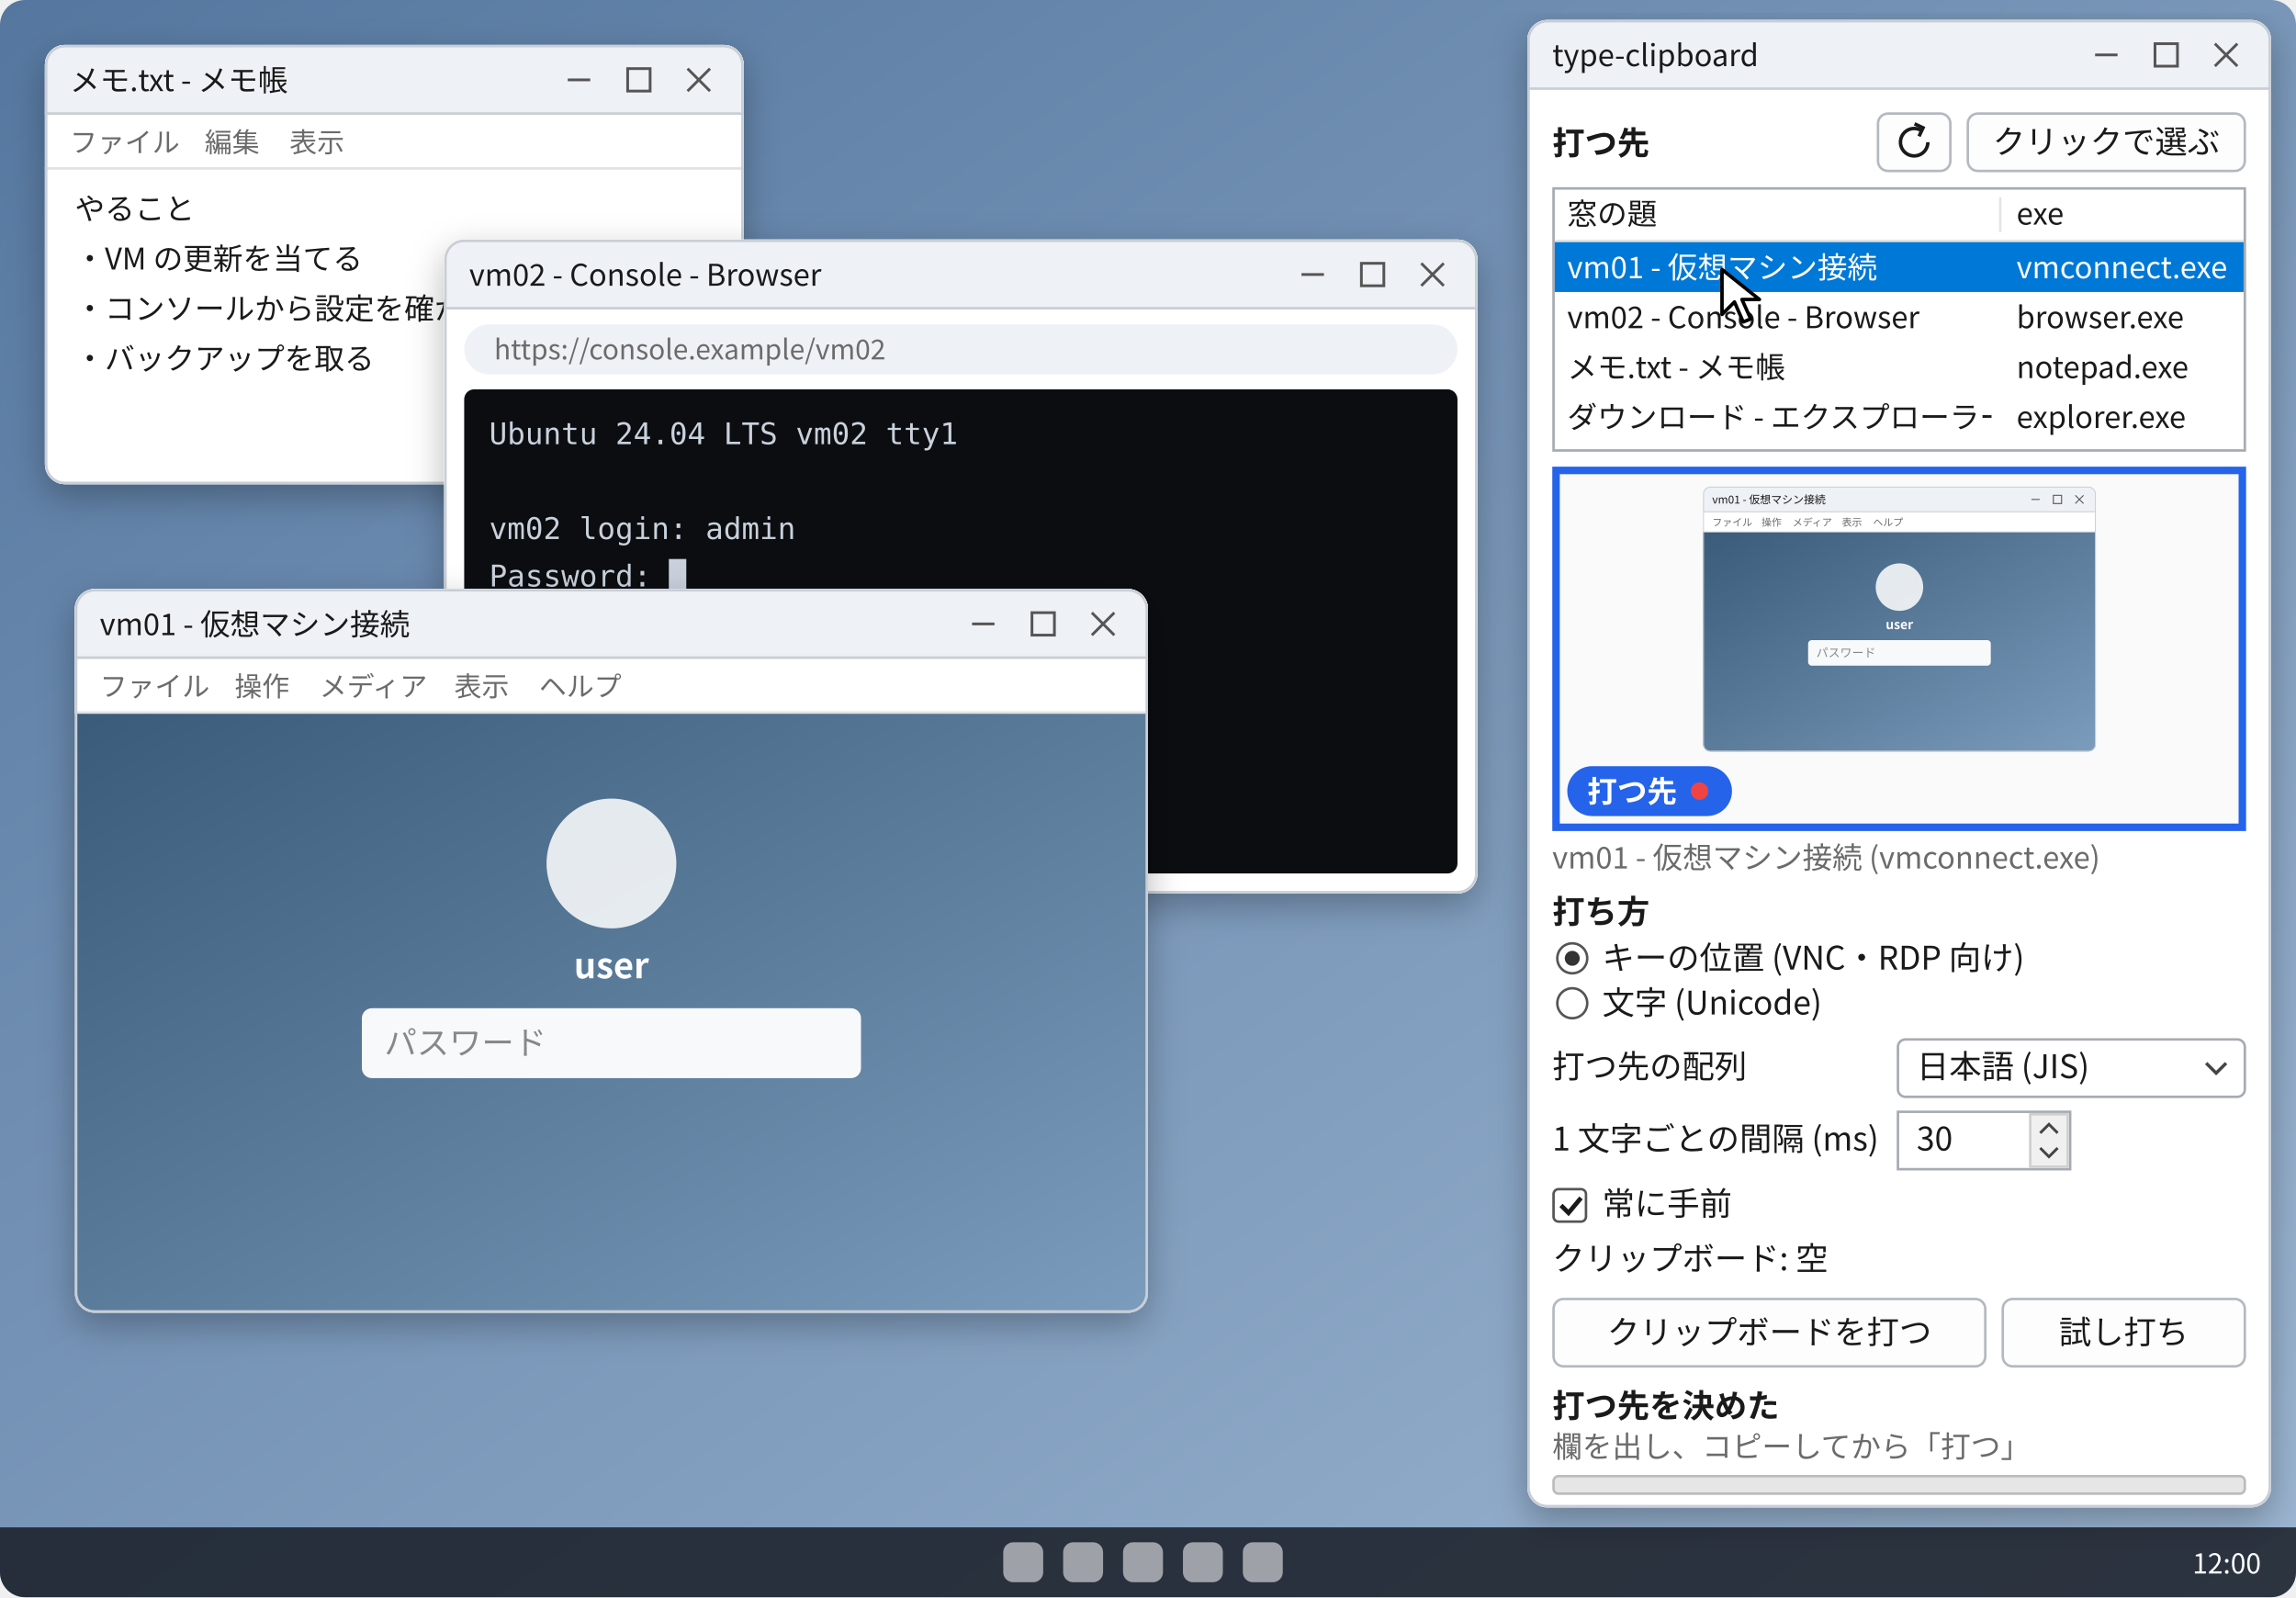
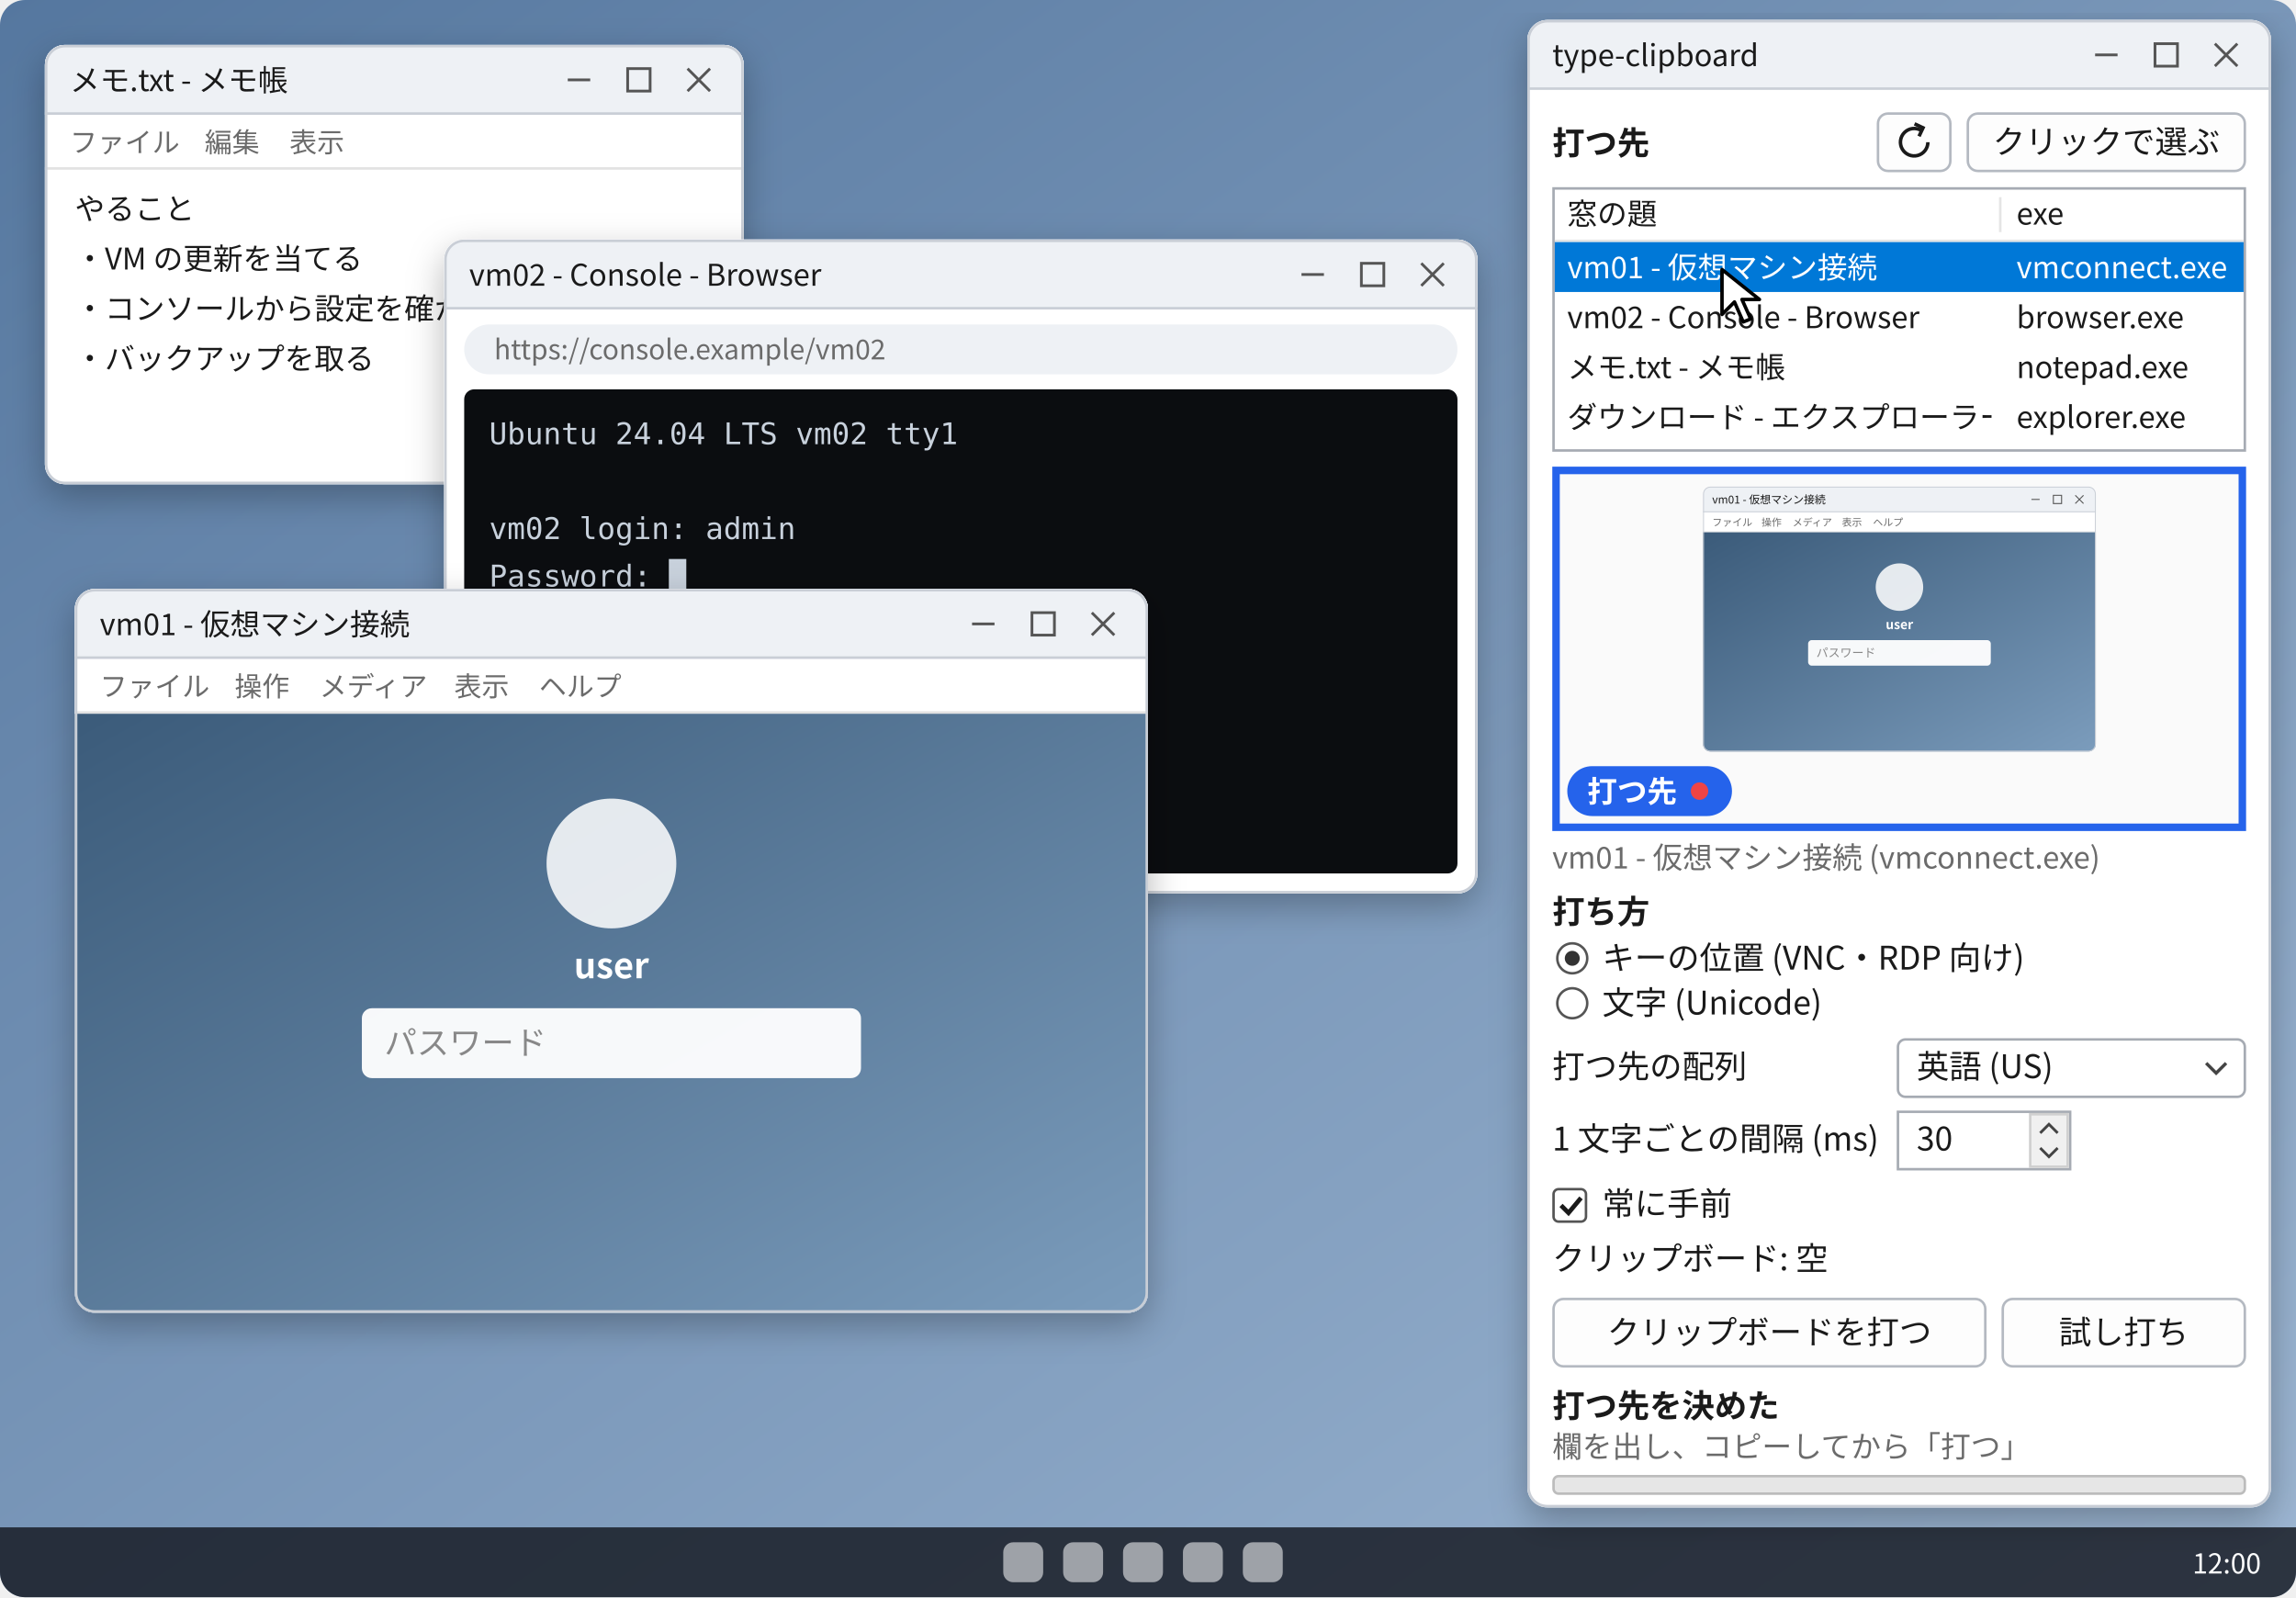
<svg xmlns="http://www.w3.org/2000/svg" width="920" height="640" viewBox="0 0 920 640" role="img" aria-labelledby="title desc">
  <style>
text{font-family:"Yu Gothic UI", "Meiryo UI", Meiryo, "Hiragino Sans", "Hiragino Kaku Gothic ProN", "Noto Sans CJK JP", "Noto Sans JP", "Segoe UI", system-ui, sans-serif;fill:#1a1a1a}
.mono{font-family:"Cascadia Mono", Consolas, "DejaVu Sans Mono", "Noto Sans Mono", ui-monospace, monospace}
.t11{font-size:11px}.t12{font-size:12px}.t13{font-size:13px}.t14{font-size:14px}.t22{font-size:22px}
.b{font-weight:700}.mu{fill:#6b6b6b}.wh{fill:#fff}.ph{fill:#888}.term{fill:#c8d1dc}
.c-blue{fill:#2563eb}.c-green{fill:#15803d}.c-amber{fill:#b45309}
.tb{transform-box:fill-box;transform-origin:50% 50%}.tl{transform-box:fill-box;transform-origin:0 50%}
.blink{animation:blink 1s step-end infinite}@keyframes blink{50%{opacity:0}}
@keyframes a1{0%{opacity:0;animation-timing-function:step-end}10.571%{opacity:1;animation-timing-function:step-end}30.286%{opacity:0;animation-timing-function:step-end}100%{opacity:0}}
.a1{opacity:0;animation:a1 7s infinite}
@keyframes a2{0%{opacity:0;animation-timing-function:step-end}30.286%{opacity:1;animation-timing-function:step-end}45.857%{opacity:0;animation-timing-function:step-end}100%{opacity:0}}
.a2{opacity:0;animation:a2 7s infinite}
@keyframes a3{0%{opacity:0;animation-timing-function:step-end}45.857%{opacity:1;animation-timing-function:step-end}58.571%{opacity:0;animation-timing-function:step-end}100%{opacity:0}}
.a3{opacity:0;animation:a3 7s infinite}
@keyframes a4{0%{opacity:0;animation-timing-function:step-end}58.571%{opacity:1;animation-timing-function:step-end}68.571%{opacity:0;animation-timing-function:step-end}100%{opacity:0}}
.a4{opacity:0;animation:a4 7s infinite}
@keyframes a5{0%{opacity:0;animation-timing-function:step-end}58.571%{opacity:1;animation-timing-function:step-end}100%{opacity:1}}
.a5{opacity:1;animation:a5 7s infinite}
@keyframes a6{0%{opacity:1;animation-timing-function:step-end}10.571%{opacity:0;animation-timing-function:step-end}100%{opacity:0}}
.a6{opacity:0;animation:a6 7s infinite}
@keyframes a7{0%{opacity:0;animation-timing-function:step-end}10.571%{opacity:1;animation-timing-function:step-end}58.571%{opacity:0;animation-timing-function:step-end}100%{opacity:0}}
.a7{opacity:0;animation:a7 7s infinite}
@keyframes a8{0%{opacity:0;animation-timing-function:step-end}45.857%{opacity:1;animation-timing-function:step-end}100%{opacity:1}}
.a8{opacity:1;animation:a8 7s infinite}
@keyframes a9{0%{opacity:1;animation-timing-function:step-end}58.571%{opacity:0;animation-timing-function:step-end}100%{opacity:0}}
.a9{opacity:0;animation:a9 7s infinite}
@keyframes a10{0%{opacity:0;transform:scale(.45);animation-timing-function:step-end}58.571%{opacity:.95;transform:scale(.45);animation-timing-function:ease-out}65%{opacity:0;transform:scale(2.6);animation-timing-function:step-end}100%{opacity:0;transform:scale(2.6)}}
.a10{opacity:0;transform:scale(2.6);animation:a10 7s infinite}
@keyframes a11{0%{transform:translate(602px,150px);animation-timing-function:step-end}8.571%{transform:translate(602px,150px);animation-timing-function:cubic-bezier(.4,.1,.2,1)}17.143%{transform:translate(690px,150px);animation-timing-function:step-end}28.571%{transform:translate(690px,150px);animation-timing-function:cubic-bezier(.4,.1,.2,1)}32.857%{transform:translate(690px,128px);animation-timing-function:step-end}44.286%{transform:translate(690px,128px);animation-timing-function:cubic-bezier(.4,.1,.2,1)}48.571%{transform:translate(690px,108px);animation-timing-function:step-end}100%{transform:translate(690px,108px)}}
.a11{transform:translate(690px,108px);animation:a11 7s infinite}
@media (prefers-reduced-motion:reduce){*{animation:none!important}}
</style>
  <defs>
    <linearGradient id="desk" x1="0" y1="0" x2="1" y2="1">
      <stop offset="0" stop-color="#55779f" />
      <stop offset="1" stop-color="#9db6d2" />
    </linearGradient>
    <linearGradient id="vm-screen" x1="0" y1="0" x2="1" y2="1">
      <stop offset="0" stop-color="#3b5b7a" />
      <stop offset="1" stop-color="#7b9cbc" />
    </linearGradient>
    <filter id="shadow" x="-20%" y="-20%" width="140%" height="150%">
      <feDropShadow dx="0" dy="5" stdDeviation="7" flood-color="#000" flood-opacity=".28" />
    </filter>
    <clipPath id="canvas">
      <rect width="920" height="640" rx="10" />
    </clipPath>
    <clipPath id="clip-app">
      <rect x="612" y="8" width="298" height="596" rx="8" />
    </clipPath>
    <clipPath id="clip-title">
      <rect x="622" y="75" width="176" height="106" />
    </clipPath>
    <clipPath id="clip-exe">
      <rect x="802" y="75" width="96" height="106" />
    </clipPath>
    <clipPath id="clip-note">
      <rect width="280" height="176" rx="8" />
    </clipPath>
    <clipPath id="clip-vnc">
      <rect width="414" height="262" rx="8" />
    </clipPath>
    <clipPath id="clip-vm">
      <rect width="430" height="290" rx="8" />
    </clipPath>
  </defs>
  <g clip-path="url(#canvas)">
    <rect width="920" height="640" fill="url(#desk)" />
    <g transform="translate(18,18)">
      <rect width="280" height="176" rx="8" fill="#fff" filter="url(#shadow)" />
      <g clip-path="url(#clip-note)">
        <rect width="280" height="176" fill="#fff" />
        <rect width="280" height="28" fill="#eef1f5" />
        <line x1="0" y1="27.5" x2="280" y2="27.5" stroke="#c9ced6" />
        <text x="10" y="18.5" class="t12">メモ.txt - メモ帳</text>
        <g stroke="#555" stroke-width="1.1" fill="none">
          <line x1="209.5" y1="14.0" x2="218.5" y2="14.0" />
          <rect x="233.5" y="9.5" width="9" height="9" />
          <path d="M257.5,9.5l9,9M266.5,9.5l-9,9" />
        </g>
        <line x1="0" y1="49.5" x2="280" y2="49.5" stroke="#e2e2e2" />
        <text x="10" y="43" class="t11 mu">ファイル</text>
        <text x="64" y="43" class="t11 mu">編集</text>
        <text x="98" y="43" class="t11 mu">表示</text>
        <text x="12" y="70" class="t12">やること</text>
        <text x="12" y="90" class="t12">・VM の更新を当てる</text>
        <text x="12" y="110" class="t12">・コンソールから設定を確かめる</text>
        <text x="12" y="130" class="t12">・バックアップを取る</text>
      </g>
      <rect x=".5" y=".5" width="279" height="175" rx="7.5" fill="none" stroke="#c9ced6" />
    </g>
    <g transform="translate(178,96)">
      <rect width="414" height="262" rx="8" fill="#fff" filter="url(#shadow)" />
      <g clip-path="url(#clip-vnc)">
        <rect width="414" height="262" fill="#fff" />
        <rect width="414" height="28" fill="#eef1f5" />
        <line x1="0" y1="27.5" x2="414" y2="27.5" stroke="#c9ced6" />
        <text x="10" y="18.5" class="t12">vm02 - Console - Browser</text>
        <g stroke="#555" stroke-width="1.1" fill="none">
          <line x1="343.5" y1="14.0" x2="352.5" y2="14.0" />
          <rect x="367.5" y="9.5" width="9" height="9" />
          <path d="M391.5,9.5l9,9M400.5,9.5l-9,9" />
        </g>
        <rect x="8" y="34" width="398" height="20" rx="10" fill="#eef1f5" />
        <text x="20" y="48" class="t11 mu">https://console.example/vm02</text>
        <rect x="8" y="60" width="398" height="194" rx="4" fill="#0b0d10" />
        <text x="18" y="82" class="t12 mono term">Ubuntu 24.04 LTS vm02 tty1</text>
        <text x="18" y="120" class="t12 mono term">vm02 login: admin</text>
        <text x="18" y="139" class="t12 mono term">Password:</text>
        <rect class="blink" x="90" y="128" width="7" height="13" fill="#c8d1dc" />
      </g>
      <rect x=".5" y=".5" width="413" height="261" rx="7.5" fill="none" stroke="#c9ced6" />
    </g>
    <g transform="translate(30,236)">
      <rect width="430" height="290" rx="8" fill="#fff" filter="url(#shadow)" />
      <g clip-path="url(#clip-vm)">
        <rect width="430" height="290" fill="#fff" />
        <rect width="430" height="28" fill="#eef1f5" />
        <line x1="0" y1="27.5" x2="430" y2="27.5" stroke="#c9ced6" />
        <text x="10" y="18.5" class="t12">vm01 - 仮想マシン接続</text>
        <g stroke="#555" stroke-width="1.1" fill="none">
          <line x1="359.5" y1="14.0" x2="368.5" y2="14.0" />
          <rect x="383.5" y="9.5" width="9" height="9" />
          <path d="M407.5,9.5l9,9M416.5,9.5l-9,9" />
        </g>
        <line x1="0" y1="49.5" x2="430" y2="49.5" stroke="#e2e2e2" />
        <text x="10" y="43" class="t11 mu">ファイル</text>
        <text x="64" y="43" class="t11 mu">操作</text>
        <text x="98" y="43" class="t11 mu">メディア</text>
        <text x="152" y="43" class="t11 mu">表示</text>
        <text x="186" y="43" class="t11 mu">ヘルプ</text>
        <rect y="50" width="430" height="240" fill="url(#vm-screen)" />
        <g style="opacity:1">
          <circle cx="215.0" cy="110" r="26" fill="#fff" fill-opacity=".85" />
          <text x="215" y="156" class="t14 b wh" text-anchor="middle">user</text>
          <rect x="115.0" y="168" width="200" height="28" rx="4" fill="#fff" fill-opacity=".95" />
          <rect x="116.0" y="169" width="198" height="26" rx="3.5" fill="none" stroke="#2563eb" stroke-width="2" style="opacity:0" />
          <text x="124" y="186.5" class="t13 ph" style="opacity:1">パスワード</text>
          <circle cx="127" cy="182" r="2.6" fill="#111" style="opacity:0" />
          <circle cx="134.5" cy="182" r="2.6" fill="#111" style="opacity:0" />
          <circle cx="142" cy="182" r="2.6" fill="#111" style="opacity:0" />
          <circle cx="149.5" cy="182" r="2.6" fill="#111" style="opacity:0" />
          <circle cx="157" cy="182" r="2.6" fill="#111" style="opacity:0" />
          <circle cx="164.5" cy="182" r="2.6" fill="#111" style="opacity:0" />
          <circle cx="172" cy="182" r="2.6" fill="#111" style="opacity:0" />
          <circle cx="179.5" cy="182" r="2.6" fill="#111" style="opacity:0" />
          <circle cx="187" cy="182" r="2.6" fill="#111" style="opacity:0" />
          <circle cx="194.5" cy="182" r="2.6" fill="#111" style="opacity:0" />
          <circle cx="202" cy="182" r="2.6" fill="#111" style="opacity:0" />
          <circle cx="209.5" cy="182" r="2.6" fill="#111" style="opacity:0" />
          <circle cx="217" cy="182" r="2.6" fill="#111" style="opacity:0" />
          <circle cx="224.5" cy="182" r="2.6" fill="#111" style="opacity:0" />
          <circle cx="232" cy="182" r="2.6" fill="#111" style="opacity:0" />
          <circle cx="239.5" cy="182" r="2.6" fill="#111" style="opacity:0" />
          <circle cx="247" cy="182" r="2.6" fill="#111" style="opacity:0" />
          <circle cx="254.5" cy="182" r="2.6" fill="#111" style="opacity:0" />
          <circle cx="262" cy="182" r="2.6" fill="#111" style="opacity:0" />
          <circle cx="269.5" cy="182" r="2.6" fill="#111" style="opacity:0" />
          <circle cx="277" cy="182" r="2.6" fill="#111" style="opacity:0" />
          <circle cx="284.5" cy="182" r="2.6" fill="#111" style="opacity:0" />
          <circle cx="292" cy="182" r="2.6" fill="#111" style="opacity:0" />
          <circle cx="299.5" cy="182" r="2.6" fill="#111" style="opacity:0" />
          <g style="opacity:0">
            <g style="transform:translateX(0px)">
              <rect class="blink" x="124.0" y="174" width="1.4" height="16" fill="#111" />
            </g>
          </g>
        </g>
        <text x="215" y="178" class="t22 b wh" text-anchor="middle" style="opacity:0">ようこそ</text>
      </g>
      <rect x=".5" y=".5" width="429" height="289" rx="7.5" fill="none" stroke="#c9ced6" />
    </g>
    <rect x="20" y="20" width="276" height="172" rx="6.5" fill="none" stroke="#f59e0b" stroke-width="4" class="a1" />
    <rect x="180" y="98" width="410" height="258" rx="6.5" fill="none" stroke="#f59e0b" stroke-width="4" class="a2" />
    <rect x="32" y="238" width="426" height="286" rx="6.5" fill="none" stroke="#f59e0b" stroke-width="4" class="a3" />
    <rect x="32" y="238" width="426" height="286" rx="6.5" fill="none" stroke="#2563eb" stroke-width="4" class="a4" />
    <rect y="612" width="920" height="28" fill="#141820" fill-opacity=".82" />
    <rect x="402.0" y="618" width="16" height="16" rx="4" fill="#fff" fill-opacity=".55" />
    <rect x="426.0" y="618" width="16" height="16" rx="4" fill="#fff" fill-opacity=".55" />
    <rect x="450.0" y="618" width="16" height="16" rx="4" fill="#fff" fill-opacity=".55" />
    <rect x="474.0" y="618" width="16" height="16" rx="4" fill="#fff" fill-opacity=".55" />
    <rect x="498.0" y="618" width="16" height="16" rx="4" fill="#fff" fill-opacity=".55" />
    <text x="906" y="630.5" class="t11 wh" text-anchor="end">12:00</text>
    <g style="opacity:1;transform:translateY(0)">
      <rect x="612" y="8" width="298" height="596" rx="8" fill="#fff" filter="url(#shadow)" />
      <g clip-path="url(#clip-app)">
        <rect x="612" y="8" width="298" height="28" fill="#eef1f5" />
        <line x1="612" y1="35.5" x2="910" y2="35.5" stroke="#c9ced6" />
        <text x="622" y="26.5" class="t12">type-clipboard</text>
        <g transform="translate(612,8)">
          <g stroke="#555" stroke-width="1.1" fill="none">
            <line x1="227.5" y1="14.0" x2="236.5" y2="14.0" />
            <rect x="251.5" y="9.5" width="9" height="9" />
            <path d="M275.5,9.5l9,9M284.5,9.5l-9,9" />
          </g>
        </g>
      </g>
      <rect x="612.5" y="8.5" width="297" height="595" rx="7.5" fill="none" stroke="#c9ced6" />
      <text x="622" y="62" class="t13 b">打つ先</text>
      <g style="opacity:1">
        <rect x="752.5" y="45.5" width="29" height="23" rx="4" fill="#fdfdfd" stroke="#b4b9c1" />
        <path d="M772.5,57A5.5,5.5 0 1 1 769.75,52.215" fill="none" stroke="#1a1a1a" stroke-width="1.4" />
        <path d="M767.15,49.615l3.4,1.6l-1.6,3.4" fill="none" stroke="#1a1a1a" stroke-width="1.4" />
        <rect x="788.5" y="45.5" width="111" height="23" rx="4" fill="#fdfdfd" stroke="#b4b9c1" />
        <text x="844" y="61.5" class="t13" text-anchor="middle" style="opacity:1">クリックで選ぶ</text>
      </g>
      <g style="opacity:1">
        <rect x="622.5" y="75.5" width="277" height="105" fill="#fff" stroke="#a6abb3" />
        <line x1="623" y1="96.5" x2="899" y2="96.5" stroke="#e5e5e5" />
        <line x1="801.5" y1="79" x2="801.5" y2="93" stroke="#e5e5e5" />
        <text x="628" y="90" class="t12">窓の題</text>
        <text x="808" y="90" class="t12">exe</text>
        <g clip-path="url(#clip-title)">
          <text x="628" y="111.5" class="t12">vm01 - 仮想マシン接続</text>
        </g>
        <g clip-path="url(#clip-exe)">
          <text x="808" y="111.5" class="t12">vmconnect.exe</text>
        </g>
        <g class="a5">
          <rect x="623" y="97" width="276" height="20" fill="#0078d7" />
          <g clip-path="url(#clip-title)">
            <text x="628" y="111.5" class="t12 wh">vm01 - 仮想マシン接続</text>
          </g>
          <g clip-path="url(#clip-exe)">
            <text x="808" y="111.5" class="t12 wh">vmconnect.exe</text>
          </g>
        </g>
        <g clip-path="url(#clip-title)">
          <text x="628" y="131.5" class="t12">vm02 - Console - Browser</text>
        </g>
        <g clip-path="url(#clip-exe)">
          <text x="808" y="131.5" class="t12">browser.exe</text>
        </g>
        <g clip-path="url(#clip-title)">
          <text x="628" y="151.5" class="t12">メモ.txt - メモ帳</text>
        </g>
        <g clip-path="url(#clip-exe)">
          <text x="808" y="151.5" class="t12">notepad.exe</text>
        </g>
        <g clip-path="url(#clip-title)">
          <text x="628" y="171.5" class="t12">ダウンロード - エクスプローラー</text>
        </g>
        <g clip-path="url(#clip-exe)">
          <text x="808" y="171.5" class="t12">explorer.exe</text>
        </g>
      </g>
      <rect x="622" y="187" width="278" height="146" fill="#fafafa" />
      <rect x="622.5" y="187.5" width="277" height="145" fill="none" stroke="#c9ced6" stroke-width="1" stroke-dasharray="4 3" class="a6" />
      <rect x="623.5" y="188.5" width="275" height="143" fill="none" stroke="#f59e0b" stroke-width="3" class="a7" />
      <rect x="623.5" y="188.5" width="275" height="143" fill="none" stroke="#2563eb" stroke-width="3" class="a5" />
      <text x="761" y="264" text-anchor="middle" class="t12 mu a6">打つ先を選ぶと、ここに映る</text>
      <g transform="translate(676.682,195) scale(0.602)">
        <g class="a1">
          <g clip-path="url(#clip-note)">
            <rect width="280" height="176" fill="#fff" />
            <rect width="280" height="28" fill="#eef1f5" />
            <line x1="0" y1="27.5" x2="280" y2="27.5" stroke="#c9ced6" />
            <text x="10" y="18.5" class="t12">メモ.txt - メモ帳</text>
            <g stroke="#555" stroke-width="1.1" fill="none">
              <line x1="209.5" y1="14.0" x2="218.5" y2="14.0" />
              <rect x="233.5" y="9.5" width="9" height="9" />
              <path d="M257.5,9.5l9,9M266.5,9.5l-9,9" />
            </g>
            <line x1="0" y1="49.5" x2="280" y2="49.5" stroke="#e2e2e2" />
            <text x="10" y="43" class="t11 mu">ファイル</text>
            <text x="64" y="43" class="t11 mu">編集</text>
            <text x="98" y="43" class="t11 mu">表示</text>
            <text x="12" y="70" class="t12">やること</text>
            <text x="12" y="90" class="t12">・VM の更新を当てる</text>
            <text x="12" y="110" class="t12">・コンソールから設定を確かめる</text>
            <text x="12" y="130" class="t12">・バックアップを取る</text>
          </g>
          <rect x=".5" y=".5" width="279" height="175" rx="7.5" fill="none" stroke="#c9ced6" />
        </g>
      </g>
      <g transform="translate(677.252,195) scale(0.405)">
        <g class="a2">
          <g clip-path="url(#clip-vnc)">
            <rect width="414" height="262" fill="#fff" />
            <rect width="414" height="28" fill="#eef1f5" />
            <line x1="0" y1="27.5" x2="414" y2="27.5" stroke="#c9ced6" />
            <text x="10" y="18.5" class="t12">vm02 - Console - Browser</text>
            <g stroke="#555" stroke-width="1.1" fill="none">
              <line x1="343.5" y1="14.0" x2="352.5" y2="14.0" />
              <rect x="367.5" y="9.5" width="9" height="9" />
              <path d="M391.5,9.5l9,9M400.5,9.5l-9,9" />
            </g>
            <rect x="8" y="34" width="398" height="20" rx="10" fill="#eef1f5" />
            <text x="20" y="48" class="t11 mu">https://console.example/vm02</text>
            <rect x="8" y="60" width="398" height="194" rx="4" fill="#0b0d10" />
            <text x="18" y="82" class="t12 mono term">Ubuntu 24.04 LTS vm02 tty1</text>
            <text x="18" y="120" class="t12 mono term">vm02 login: admin</text>
            <text x="18" y="139" class="t12 mono term">Password:</text>
            <rect class="blink" x="90" y="128" width="7" height="13" fill="#c8d1dc" />
          </g>
          <rect x=".5" y=".5" width="413" height="261" rx="7.5" fill="none" stroke="#c9ced6" />
        </g>
      </g>
      <g transform="translate(682.414,195) scale(0.366)">
        <g class="a8">
          <g clip-path="url(#clip-vm)">
            <rect width="430" height="290" fill="#fff" />
            <rect width="430" height="28" fill="#eef1f5" />
            <line x1="0" y1="27.5" x2="430" y2="27.5" stroke="#c9ced6" />
            <text x="10" y="18.5" class="t12">vm01 - 仮想マシン接続</text>
            <g stroke="#555" stroke-width="1.1" fill="none">
              <line x1="359.5" y1="14.0" x2="368.5" y2="14.0" />
              <rect x="383.5" y="9.5" width="9" height="9" />
              <path d="M407.5,9.5l9,9M416.5,9.5l-9,9" />
            </g>
            <line x1="0" y1="49.5" x2="430" y2="49.5" stroke="#e2e2e2" />
            <text x="10" y="43" class="t11 mu">ファイル</text>
            <text x="64" y="43" class="t11 mu">操作</text>
            <text x="98" y="43" class="t11 mu">メディア</text>
            <text x="152" y="43" class="t11 mu">表示</text>
            <text x="186" y="43" class="t11 mu">ヘルプ</text>
            <rect y="50" width="430" height="240" fill="url(#vm-screen)" />
            <g style="opacity:1">
              <circle cx="215.0" cy="110" r="26" fill="#fff" fill-opacity=".85" />
              <text x="215" y="156" class="t14 b wh" text-anchor="middle">user</text>
              <rect x="115.0" y="168" width="200" height="28" rx="4" fill="#fff" fill-opacity=".95" />
              <rect x="116.0" y="169" width="198" height="26" rx="3.5" fill="none" stroke="#2563eb" stroke-width="2" style="opacity:0" />
              <text x="124" y="186.5" class="t13 ph" style="opacity:1">パスワード</text>
              <circle cx="127" cy="182" r="2.6" fill="#111" style="opacity:0" />
              <circle cx="134.5" cy="182" r="2.6" fill="#111" style="opacity:0" />
              <circle cx="142" cy="182" r="2.6" fill="#111" style="opacity:0" />
              <circle cx="149.5" cy="182" r="2.6" fill="#111" style="opacity:0" />
              <circle cx="157" cy="182" r="2.6" fill="#111" style="opacity:0" />
              <circle cx="164.5" cy="182" r="2.6" fill="#111" style="opacity:0" />
              <circle cx="172" cy="182" r="2.6" fill="#111" style="opacity:0" />
              <circle cx="179.5" cy="182" r="2.6" fill="#111" style="opacity:0" />
              <circle cx="187" cy="182" r="2.6" fill="#111" style="opacity:0" />
              <circle cx="194.5" cy="182" r="2.6" fill="#111" style="opacity:0" />
              <circle cx="202" cy="182" r="2.6" fill="#111" style="opacity:0" />
              <circle cx="209.5" cy="182" r="2.6" fill="#111" style="opacity:0" />
              <circle cx="217" cy="182" r="2.6" fill="#111" style="opacity:0" />
              <circle cx="224.5" cy="182" r="2.6" fill="#111" style="opacity:0" />
              <circle cx="232" cy="182" r="2.6" fill="#111" style="opacity:0" />
              <circle cx="239.5" cy="182" r="2.6" fill="#111" style="opacity:0" />
              <circle cx="247" cy="182" r="2.6" fill="#111" style="opacity:0" />
              <circle cx="254.5" cy="182" r="2.6" fill="#111" style="opacity:0" />
              <circle cx="262" cy="182" r="2.6" fill="#111" style="opacity:0" />
              <circle cx="269.5" cy="182" r="2.6" fill="#111" style="opacity:0" />
              <circle cx="277" cy="182" r="2.6" fill="#111" style="opacity:0" />
              <circle cx="284.5" cy="182" r="2.6" fill="#111" style="opacity:0" />
              <circle cx="292" cy="182" r="2.6" fill="#111" style="opacity:0" />
              <circle cx="299.5" cy="182" r="2.6" fill="#111" style="opacity:0" />
              <g style="opacity:0">
                <g style="transform:translateX(0px)">
                  <rect class="blink" x="124.0" y="174" width="1.4" height="16" fill="#111" />
                </g>
              </g>
            </g>
            <text x="215" y="178" class="t22 b wh" text-anchor="middle" style="opacity:0">ようこそ</text>
          </g>
          <rect x=".5" y=".5" width="429" height="289" rx="7.5" fill="none" stroke="#c9ced6" />
        </g>
      </g>
      <g class="a7">
        <rect x="628" y="307" width="40" height="20" rx="10" fill="#f59e0b" />
        <text x="648" y="321.5" class="t12 b" text-anchor="middle">候補</text>
      </g>
      <g class="a5">
        <rect x="628" y="307" width="66" height="20" rx="10" fill="#2563eb" />
        <text x="636" y="321.5" class="t12 b wh">打つ先</text>
        <circle cx="681" cy="317" r="3.5" fill="#ef4444" />
      </g>
      <text x="622" y="348" class="t12 mu a1">メモ.txt - メモ帳 (notepad.exe)</text>
      <text x="622" y="348" class="t12 mu a2">vm02 - Console - Browser (browser.exe)</text>
      <text x="622" y="348" class="t12 mu a8">vm01 - 仮想マシン接続 (vmconnect.exe)</text>
      <text x="622" y="370" class="t13 b">打ち方</text>
      <g style="opacity:1">
        <circle cx="630" cy="384" r="6" fill="#fff" stroke="#555" />
        <circle cx="630" cy="384" r="3" fill="#333" />
        <text x="642" y="388.5" class="t13">キーの位置 (VNC・RDP 向け)</text>
        <circle cx="630" cy="402" r="6" fill="#fff" stroke="#555" />
        <text x="642" y="406.5" class="t13">文字 (Unicode)</text>
        <text x="622" y="432" class="t13">打つ先の配列</text>
        <rect x="760.5" y="416.5" width="139" height="23" rx="3" fill="#fff" stroke="#a6abb3" />
-         <text x="768" y="432" class="t13">日本語 (JIS)</text>
+         <text x="768" y="432" class="t13">英語 (US)</text>
        <path d="M884,426l4,4l4,-4" fill="none" stroke="#444" stroke-width="1.3" />
      </g>
      <text x="622" y="461" class="t13">1 文字ごとの間隔 (ms)</text>
      <g style="opacity:1">
        <rect x="760.5" y="445.5" width="69" height="23" fill="#fff" stroke="#a6abb3" />
        <text x="768" y="461" class="t13">30</text>
        <rect x="813.5" y="446.5" width="15" height="21" fill="#f0f0f0" stroke="#d0d0d0" />
        <path d="M817.5,454l3.5,-3.5l3.5,3.5M817.5,460l3.5,3.5l3.5,-3.5" fill="none" stroke="#444" stroke-width="1.1" />
      </g>
      <rect x="622.5" y="476.5" width="13" height="13" rx="2" fill="#fff" stroke="#555" />
      <path d="M625.5,483l3,3l5,-6" fill="none" stroke="#1a1a1a" stroke-width="1.8" />
      <text x="642" y="487" class="t13">常に手前</text>
      <text x="622" y="509" class="t13" style="opacity:1">クリップボード: 空</text>
      <g style="opacity:1">
        <rect x="622.5" y="520.5" width="173" height="27" rx="4" fill="#fdfdfd" stroke="#b4b9c1" />
        <text x="709" y="538.5" class="t13" text-anchor="middle">クリップボードを打つ</text>
        <rect x="802.5" y="520.5" width="97" height="27" rx="4" fill="#fdfdfd" stroke="#b4b9c1" />
        <text x="851" y="538.5" class="t13" text-anchor="middle">試し打ち</text>
      </g>
      <text x="622" y="568" class="t13 b a9">打つ先を選んでください</text>
      <text x="622" y="568" class="t13 b a5">打つ先を決めた</text>
      <text x="622" y="584" class="t12 mu a9">一覧から選ぶか「クリックで選ぶ」</text>
      <text x="622" y="584" class="t12 mu a5">欄を出し、コピーしてから「打つ」</text>
      <rect x="622.5" y="591.5" width="277" height="7" rx="2" fill="#e6e6e6" stroke="#bcbcbc" />
      <rect x="623" y="592" width="276" height="6" rx="1.5" fill="#06b025" class="tl" style="transform:scaleX(0);fill:#06b025" />
    </g>
    <circle cx="690" cy="108" r="9" fill="none" stroke="#2563eb" stroke-width="2.5" class="tb a10" />
    <g class="a11">
      <path d="M0,0V18L5,13L8.5,21L11.5,19.8L8,12H15Z" fill="#fff" stroke="#000" stroke-width="1.4" stroke-linejoin="round" />
    </g>
  </g>
</svg>
